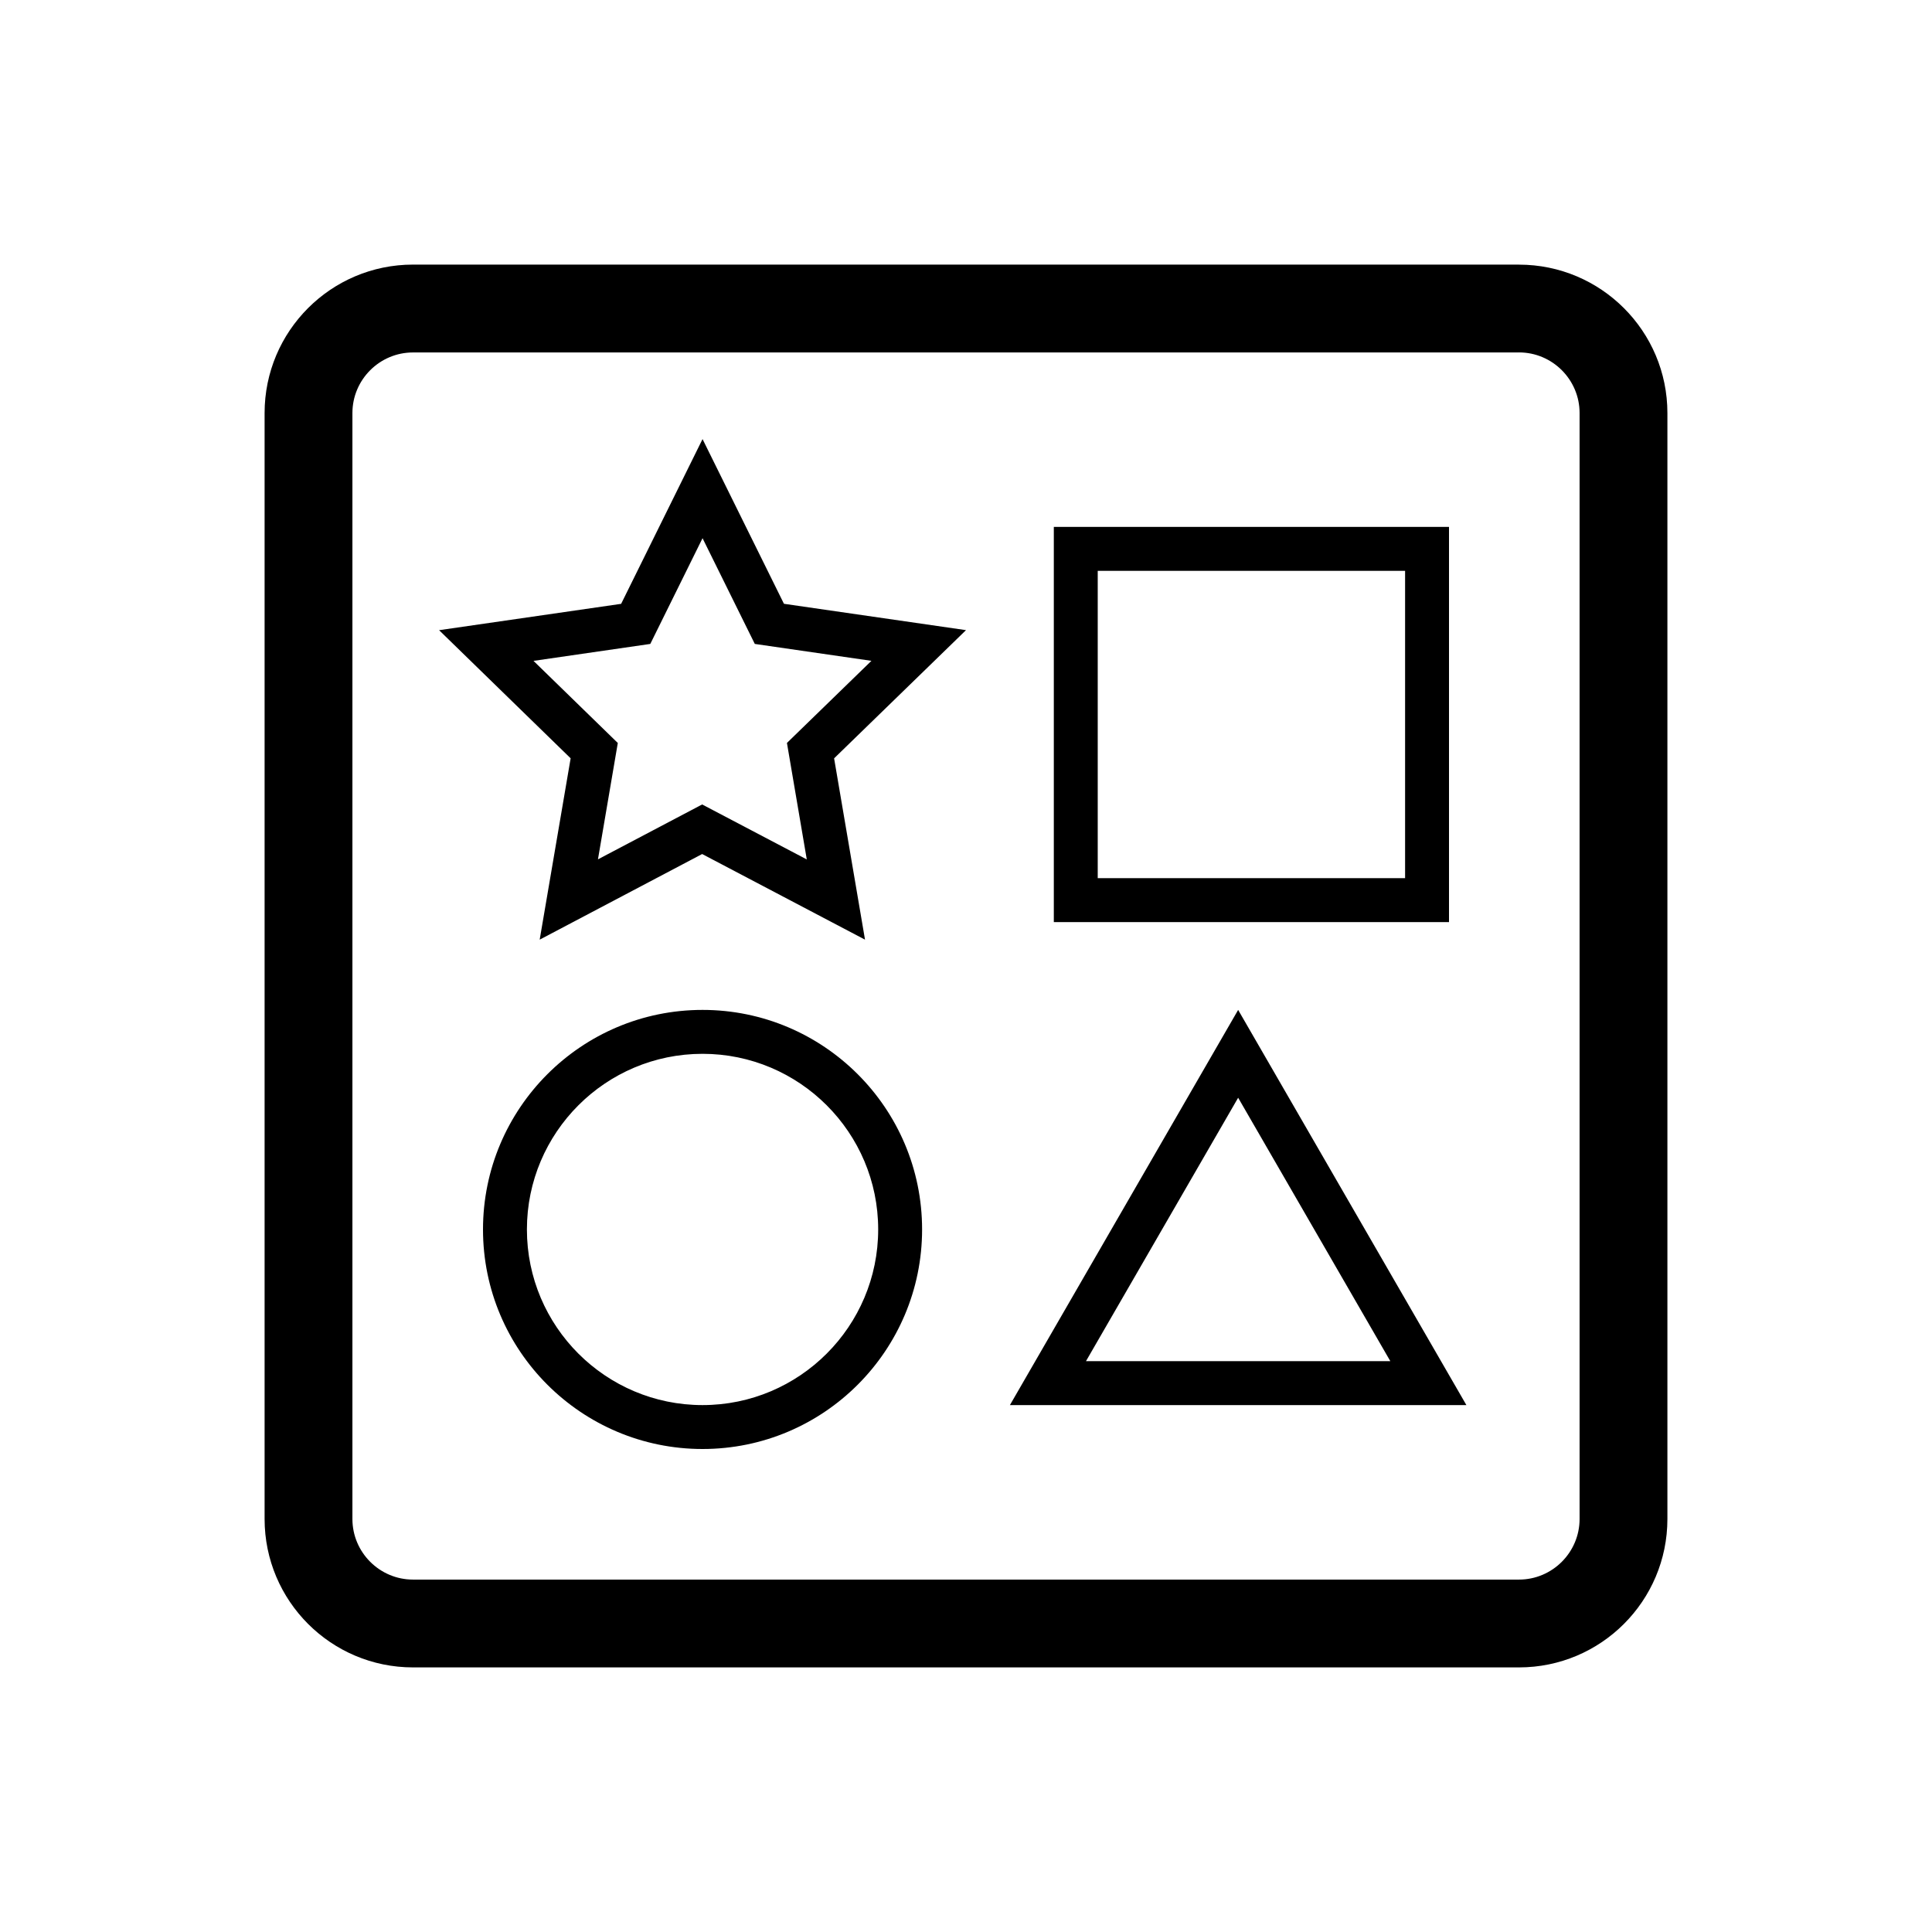
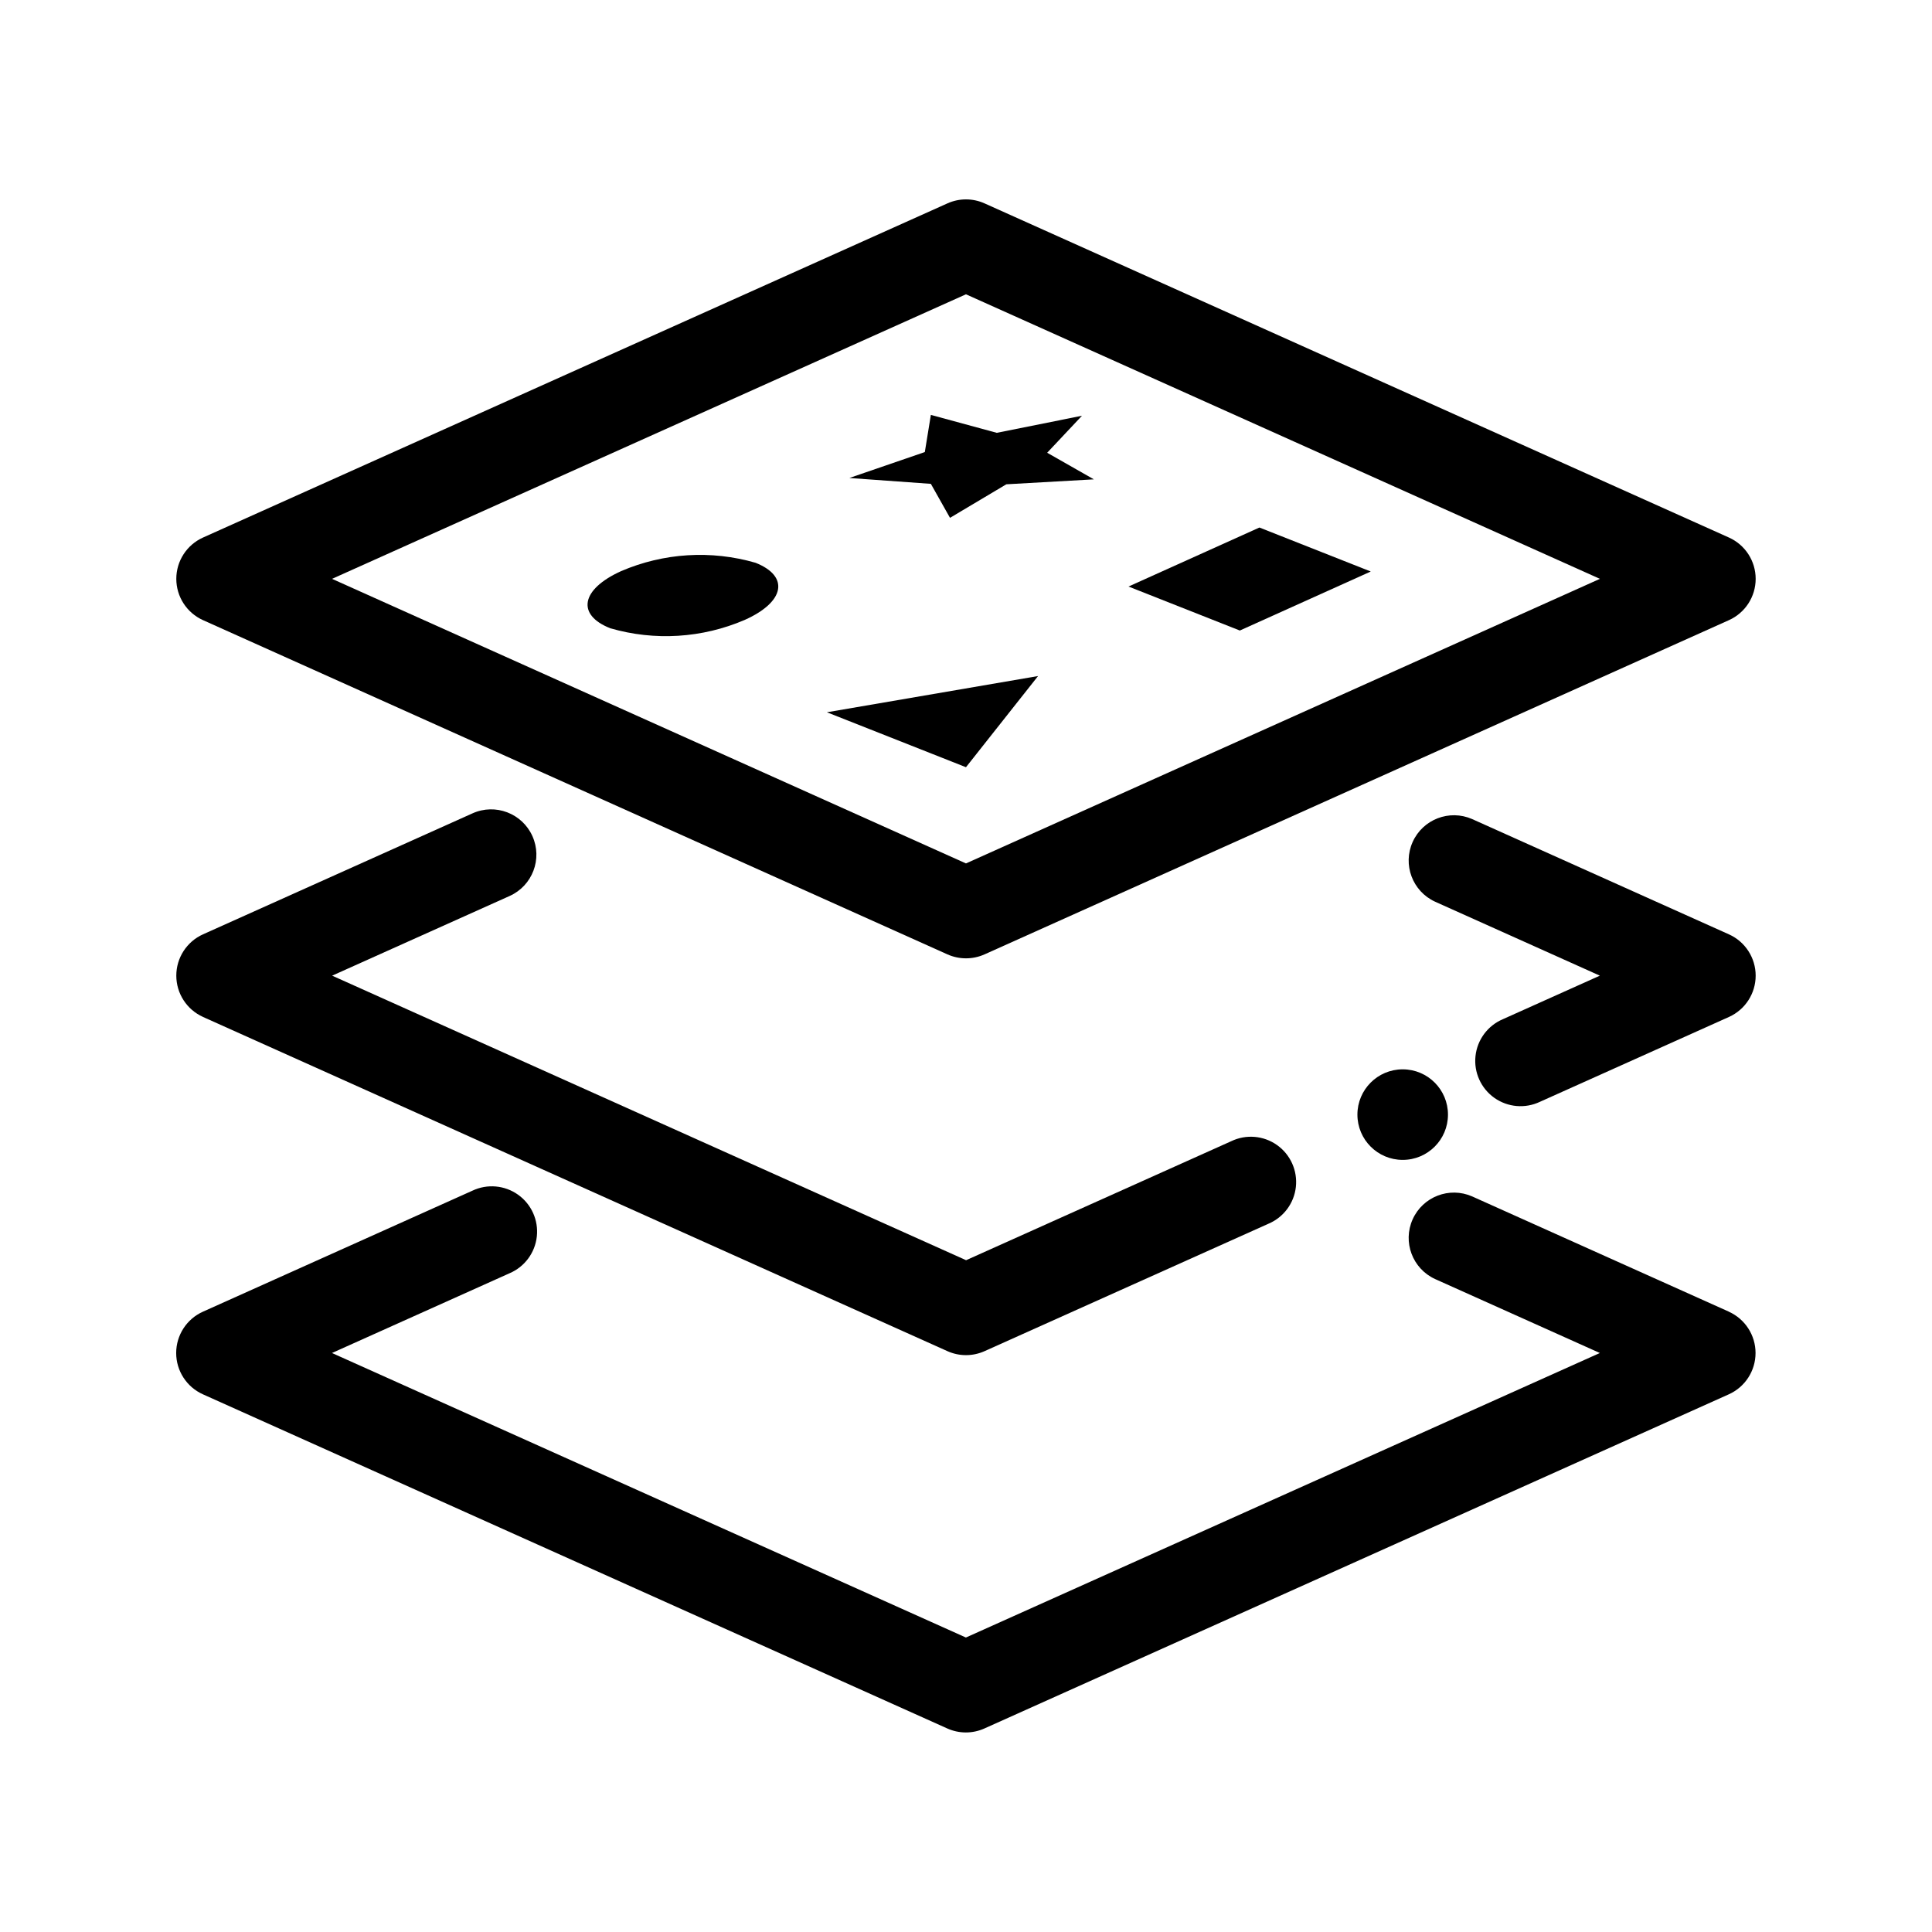
- <svg xmlns="http://www.w3.org/2000/svg" t="1684822724947" class="icon" viewBox="0 0 1024 1024" version="1.1" p-id="2149" width="200" height="200">
-   <path d="M805.097 186.81H218.903c-17.687 0-32.116 14.406-32.116 32.116v586.17c0 17.687 14.429 32.116 32.116 32.116h586.193c17.687 0 32.116-14.429 32.116-32.116V218.903c0-17.687-14.429-32.116-32.116-32.116z m0-46.545a78.685 78.685 0 0 1 78.662 78.662v586.17a78.685 78.685 0 0 1-78.662 78.662H218.903a78.685 78.685 0 0 1-78.662-78.662V218.903a78.685 78.685 0 0 1 78.662-78.662h586.193z" p-id="2150" />
-   <path d="M581.818 465.455h162.909v-162.909h-162.909v162.909z m-23.273-186.182h209.455v209.455h-209.455v-209.455zM372.364 744.727c51.386 0 93.091-41.751 93.091-93.091 0-51.386-41.751-93.091-93.091-93.091-51.386 0-93.091 41.751-93.091 93.091 0 51.386 41.751 93.091 93.091 93.091z m0 23.273c-64.116 0-116.364-52.038-116.364-116.364 0-64.116 52.038-116.364 116.364-116.364 64.116 0 116.364 52.038 116.364 116.364 0 64.116-52.038 116.364-116.364 116.364zM736.908 721.455l-80.663-139.636-80.663 139.636h161.327zM535.273 744.727l120.972-209.455 120.972 209.455H535.273zM417.094 393.775l44.777-43.52-61.812-8.96L372.364 285.254l-27.695 56.041-61.905 8.983 44.684 43.52-10.519 61.673 55.226-29.091 55.459 29.137-10.519-61.743z m24.995 8.145l16.384 96.116-86.319-45.382-86.109 45.382 16.407-96.116L232.727 334.01l96.489-13.964L372.364 232.727l43.148 87.296 96.489 13.964-69.911 67.956z" p-id="2151" />
+ <svg xmlns="http://www.w3.org/2000/svg" t="1685022426239" class="icon" viewBox="0 0 1024 1024" version="1.1" p-id="7403" width="200" height="200">
+   <path d="M107.6 328.688l394.56 177.152a24.112 24.112 0 0 0 19.664 0l394.56-177.152a24 24 0 0 0 0-43.776l-394.56-177.12a24 24 0 0 0-19.664 0l-394.56 177.12a24 24 0 0 0 0 43.776zM511.984 155.984l336 150.816-336 150.832-336-150.832z" p-id="7404" />
+   <path d="M916.384 695.232l-136.144-61.12a24 24 0 0 0-19.648 43.792l87.36 39.216-336 150.8-336-150.8 94.096-42.256a24 24 0 1 0-19.664-43.776l-142.848 64.144a24 24 0 0 0 0 43.776l394.56 177.12a24 24 0 0 0 19.664 0l394.56-177.12a24 24 0 0 0 0-43.776z" p-id="7405" />
+   <path d="M107.6 539.008l394.56 177.136a24 24 0 0 0 19.664 0l150.4-67.504a24 24 0 1 0-19.648-43.776l-140.528 63.072-336-150.816 94.08-42.24a24 24 0 1 0-19.68-43.792l-142.848 64.128a24 24 0 0 0 0 43.776z" p-id="7406" />
+   <path d="M916.384 495.232l-136.144-61.12a24 24 0 0 0-19.648 43.792l87.36 39.216-51.424 23.088a24 24 0 1 0 19.664 43.776l100.192-44.976a24 24 0 0 0 0-43.776z" p-id="7407" />
+   <path d="M503.52 274.464l29.856-17.776 46.4-2.624-24.752-14.096 18.448-19.616-45.152 9.056-34.944-9.504-3.2 19.696-40 13.744 43.2 3.104z" p-id="7408" />
+   <path d="M726.528 302.912l-59.008-23.312-69.392 31.28 59.008 23.312z" p-id="7409" />
+   <path d="M400.464 298.288a105.808 105.808 0 0 0-71.248 4.416c-21.264 9.6-23.84 23.152-5.76 30.288a105.808 105.808 0 0 0 71.248-4.416c21.264-9.488 23.84-23.104 5.76-30.288z" p-id="7410" />
+   <path d="M550.192 358.32l-111.92 19.2 73.712 29.12z" p-id="7411" />
+   <path d="M719.456 590.768a24 24 0 1 0 24.08-24h-0.16a24 24 0 0 0-23.92 24z" p-id="7412" />
</svg>
